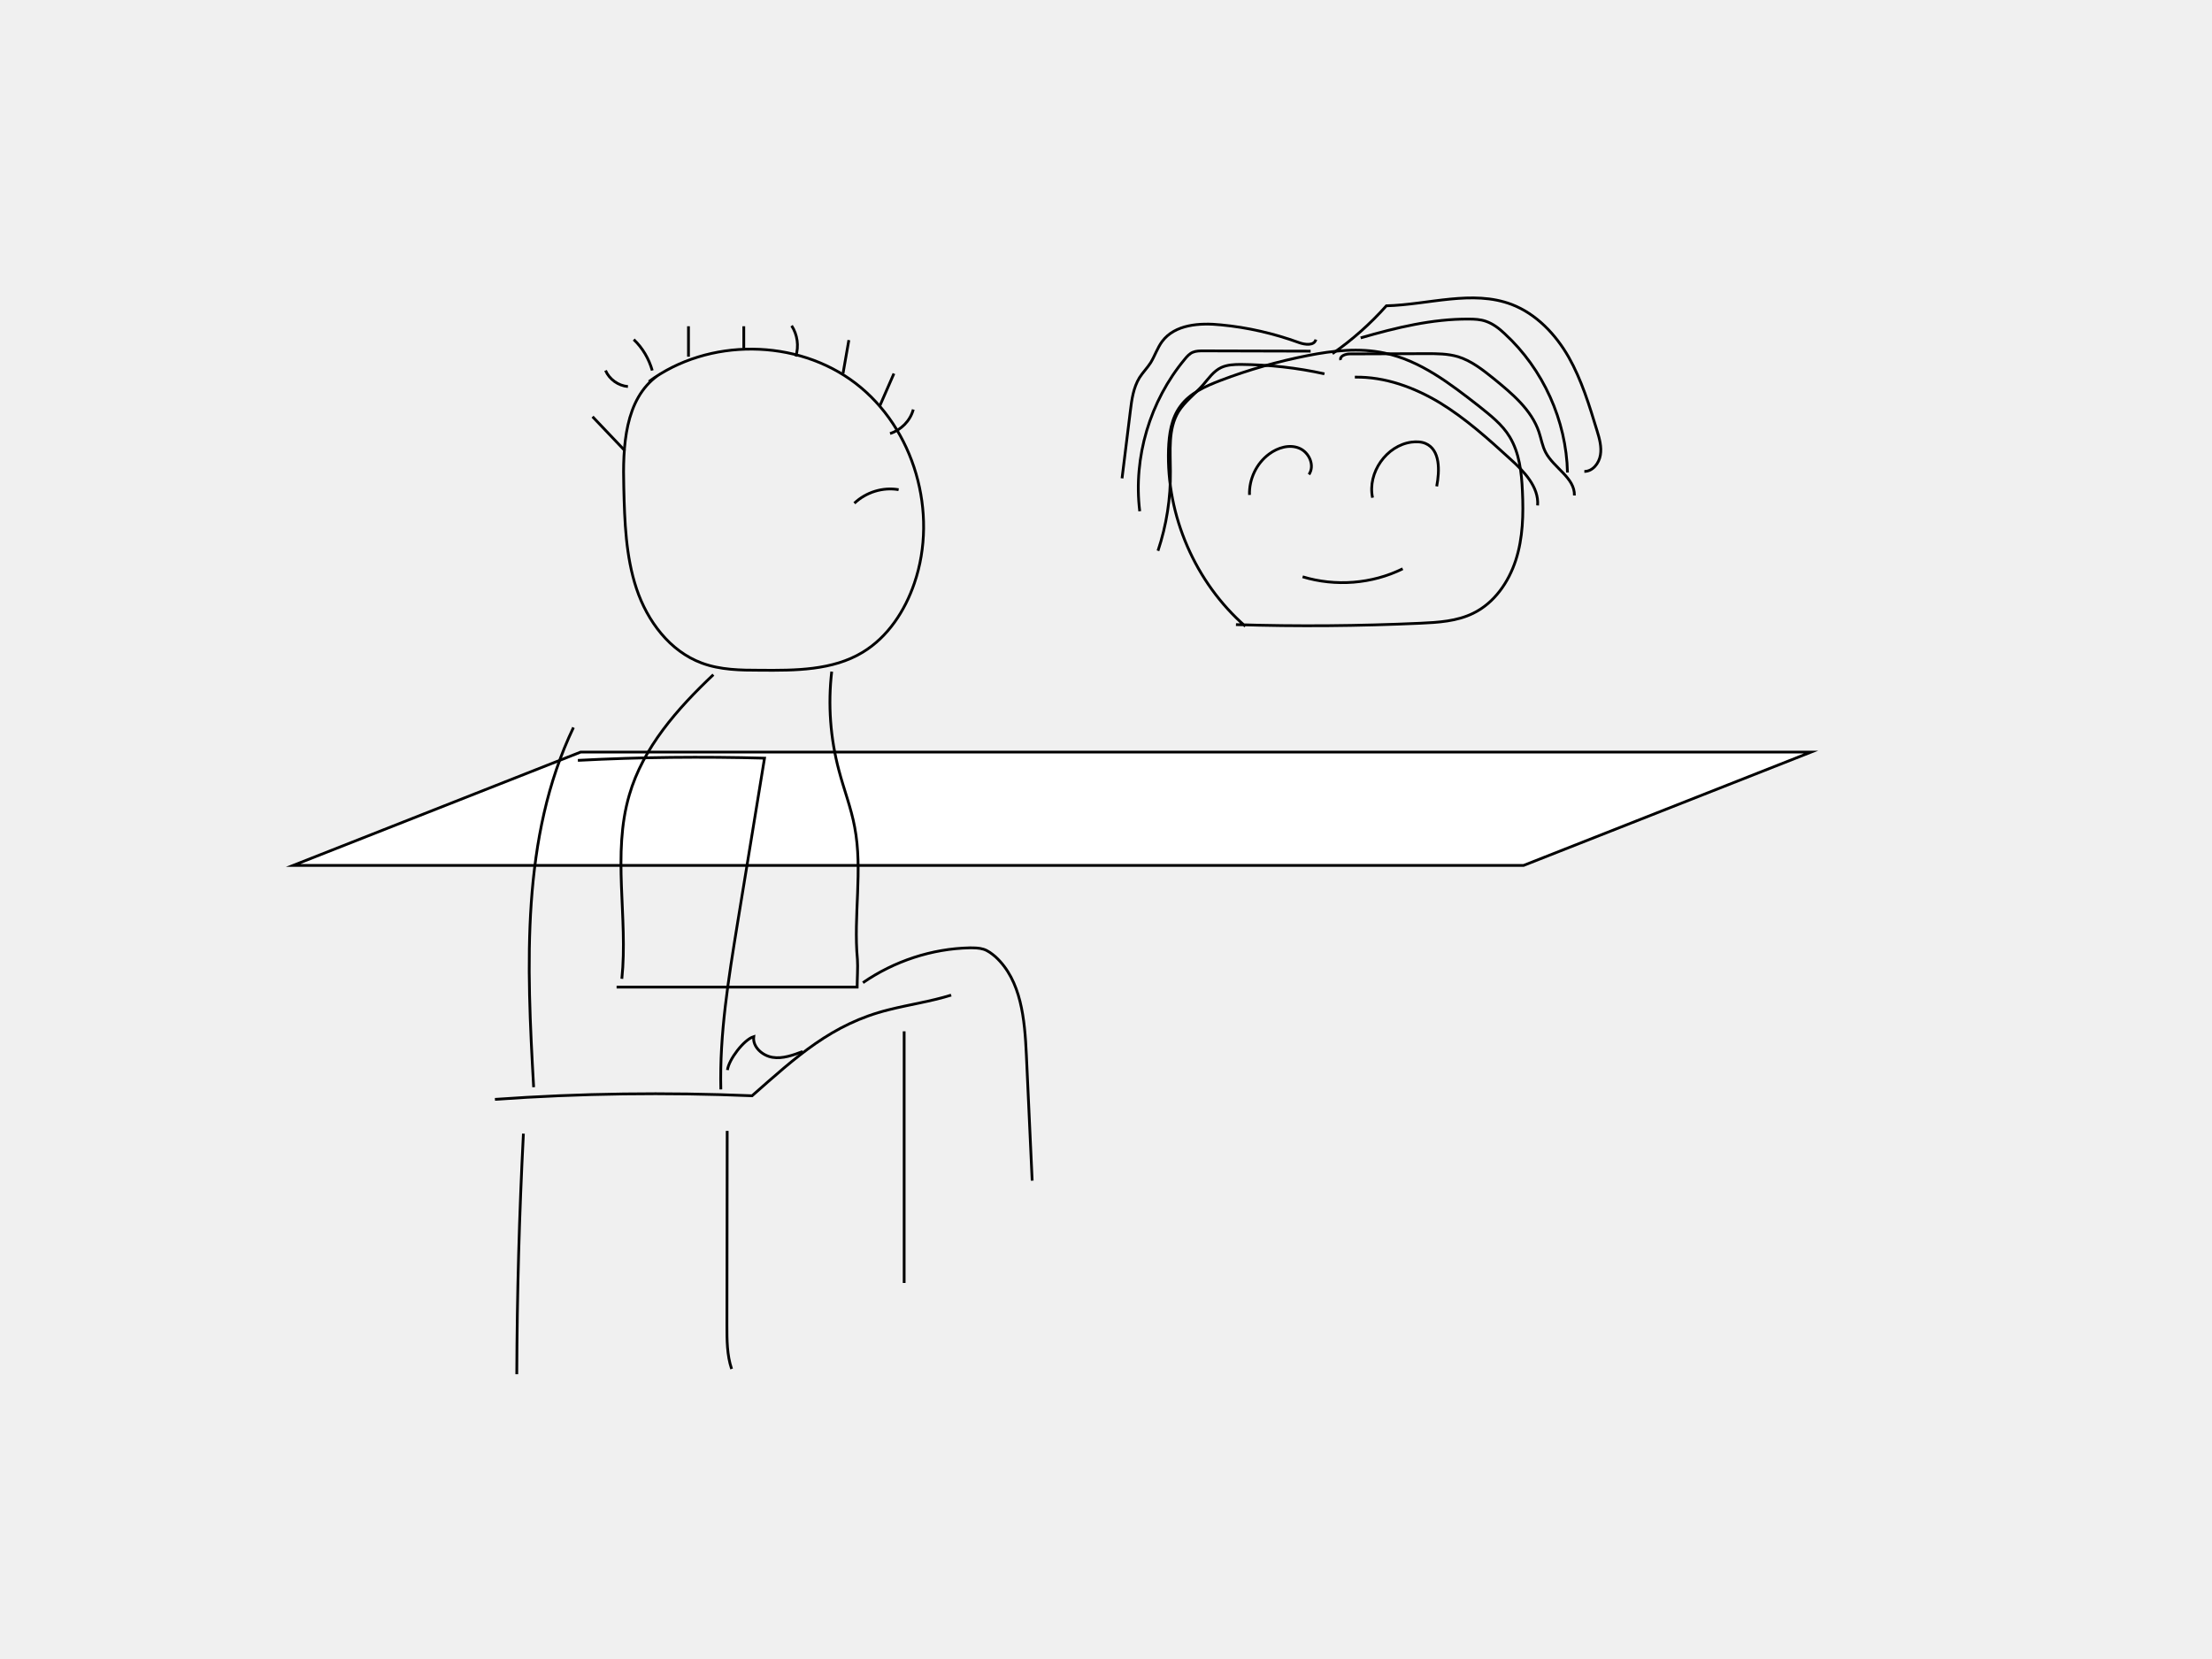
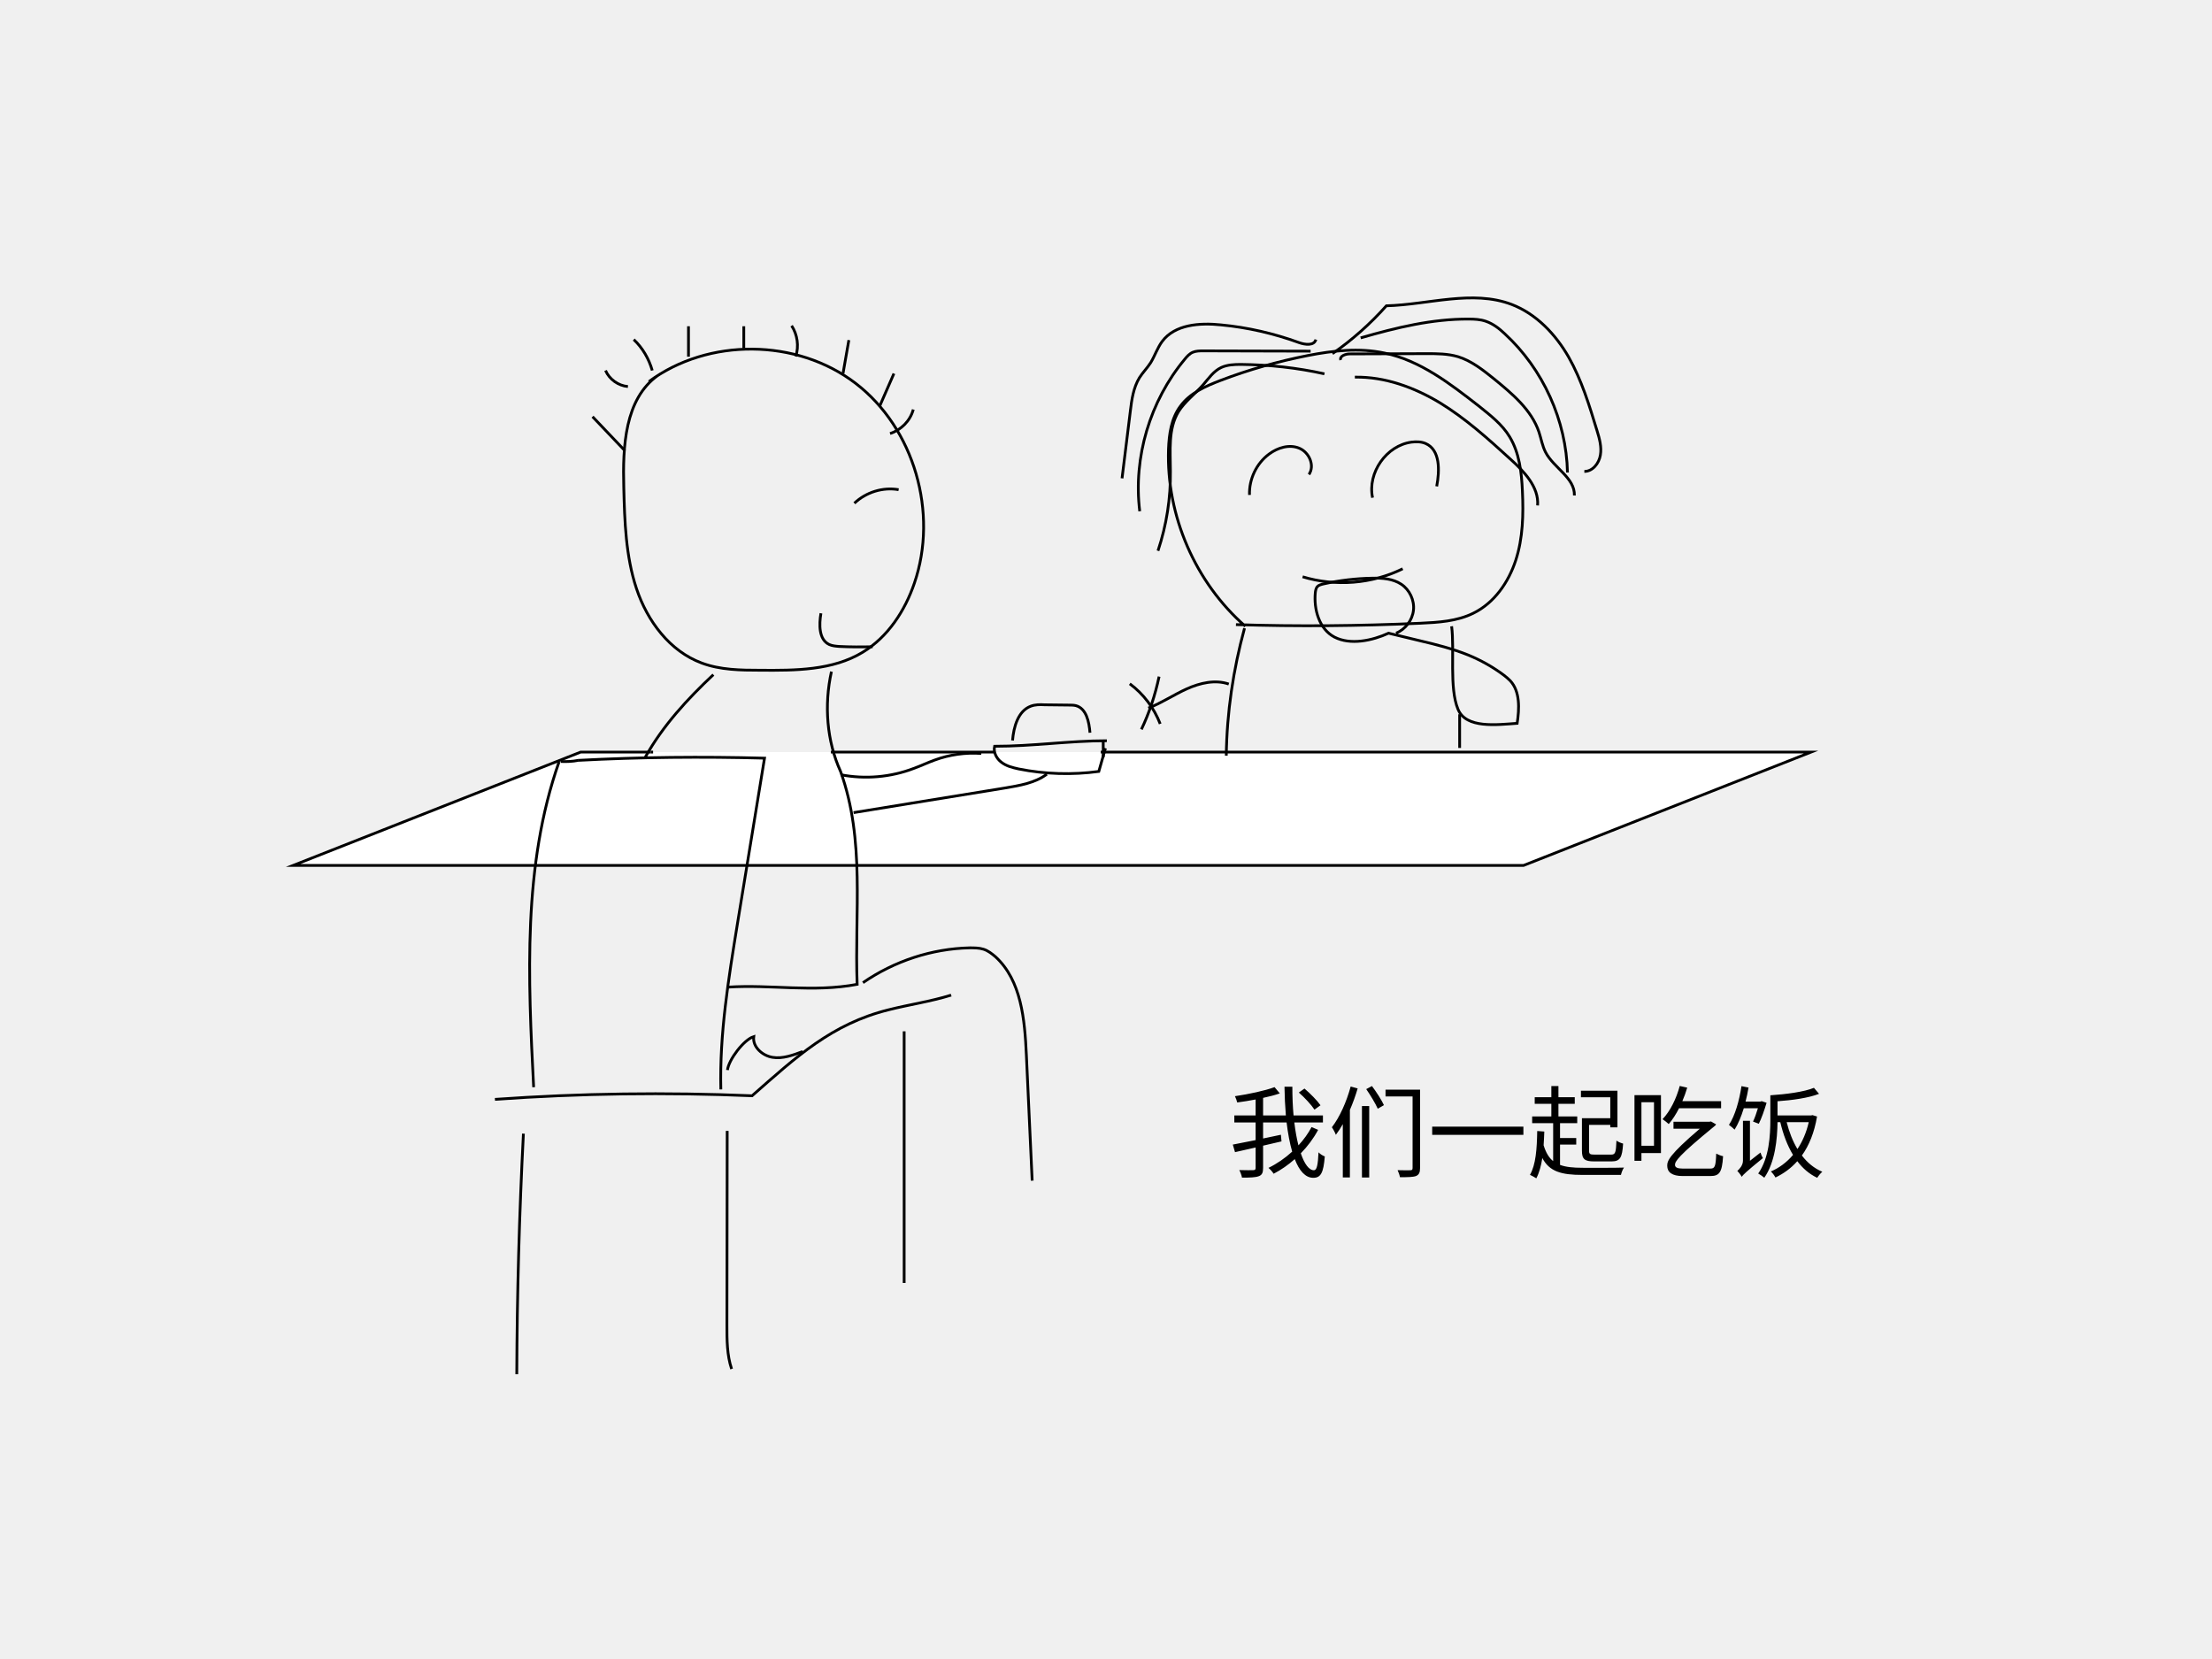
- <svg xmlns="http://www.w3.org/2000/svg" version="1.1" id="page2" x="0px" y="0px" viewBox="0 0 800 600" style="enable-background:new 0 0 800 600;" xml:space="preserve">
-   <style type="text/css">
- 	.st0{fill:#FFFFFF;stroke:#000000;stroke-miterlimit:10;}
- 	.st1{fill:none;stroke:#000000;stroke-miterlimit:10;}
- </style>
-   <polygon class="st0" points="551,313 106,313 210,272 655,272 " />
-   <path class="st1" d="M237.9,135.8c-12,8.6-12.7,25.7-12.3,40.5c0.3,12.3,0.7,24.9,4.6,36.6c3.9,11.7,12,22.6,23.6,26.9  c6.7,2.5,14,2.6,21.1,2.6c12.7,0.1,26.2,0.1,37.1-6.5c9.1-5.5,15.3-15,18.7-25c8.7-25.4,0-56-21.3-72.3  c-21.2-16.2-53.2-16.5-74.7-0.6L237.9,135.8z" />
-   <path class="st1" d="M258,244c-13,12.3-25.4,26.3-30.4,43.5c-6.3,21.4-0.4,44.3-2.7,66.5" />
-   <path class="st1" d="M223,357c29,0,58,0,87,0c0-2.7,0.3-7.4,0.1-10c-1.5-15.9,2-32.2-1-47.9c-1.3-7-3.9-13.6-5.7-20.5  c-3.1-11.6-4-23.8-2.6-35.7" />
-   <path class="st1" d="M207.4,263.1c-19,39.8-16.9,86-14.4,130.1" />
-   <path class="st1" d="M209,275c22.5-1.2,45-1.4,67.5-0.8c-3.3,20-6.5,40-9.8,59.9c-3.2,19.8-6.5,39.8-6,59.9" />
-   <path class="st1" d="M179,397.6c30.9-2.2,62-2.6,93-1.3c15.9-14,28.8-26,49.4-31.1c7.5-1.9,15.2-3,22.6-5.3" />
-   <path class="st1" d="M263,409c0,23.4-0.1,46.8-0.1,70.2c0,5.4,0,10.9,1.7,15.9" />
-   <path class="st1" d="M189.3,410c-1.5,29-2.3,58-2.4,87" />
-   <path class="st1" d="M327,373c0,30.3,0,60.7,0,91" />
-   <path class="st1" d="M312.1,355.4c11.3-7.8,24.9-12.3,38.6-12.6c1.7,0,3.4,0,5,0.5c1.6,0.5,3,1.6,4.3,2.7  c9.4,8.6,10.6,22.7,11.2,35.5c0.7,15.2,1.4,30.4,2.1,45.5" />
-   <path class="st1" d="M450.4,226.5c-18.1-15.8-28.6-40-27.8-64c0.2-5.5,1-11.2,4.3-15.6c3.4-4.7,9-7.2,14.5-9.3  c10.2-3.9,20.8-6.9,31.5-9c9.2-1.8,18.7-2.9,27.9-0.9c12.9,2.7,23.7,11.1,34.1,19.2c4.1,3.3,8.4,6.6,11.1,11.1  c3.5,5.8,4.3,12.8,4.6,19.6c0.4,8.4,0.2,17-2.4,25c-2.6,8-7.8,15.5-15.4,19.2c-5.9,2.9-12.6,3.3-19.1,3.6c-22.2,1-44.4,1.2-66.7,0.5  " />
-   <path class="st1" d="M471.1,208.6c11.9,3.6,25.1,2.6,36.2-2.9" />
-   <path class="st1" d="M451.9,179c-0.2-5.7,2.5-11.4,7.1-14.8c3.1-2.3,7.3-3.6,10.9-2.1s5.7,6.3,3.5,9.5" />
-   <path class="st1" d="M496.4,180c-1.9-9,5-18.9,14.1-20.1c1.7-0.2,3.5-0.2,5.1,0.5c5.3,2.3,5.1,9.8,4,15.5" />
-   <path class="st1" d="M474,127c-12.9,0-25.9-0.1-38.8-0.1c-1.3,0-2.6,0-3.8,0.5c-1.2,0.5-2.1,1.5-2.9,2.5  c-12.6,15.1-18.7,35.5-16.3,55" />
-   <path class="st1" d="M479,135.2c-9.9-2.2-20-3.3-30.2-3.4c-2.4,0-4.9,0.1-7.1,1.1c-2.8,1.3-4.6,4-6.6,6.3c-2.9,3.3-6.6,6-8.9,9.7  c-3.8,6.3-2.9,14.1-2.9,21.5c0.1,9.8-1.4,19.5-4.5,28.8" />
-   <path class="st1" d="M484.9,130.2c-0.5-1.4,1.7-2.2,3.2-2.2c9.3,0,18.6-0.1,27.8-0.1c3.8,0,7.7,0,11.4,1.1c4.9,1.5,9,4.8,13,8  c6.6,5.4,13.6,11.2,16.3,19.3c0.8,2.4,1.2,5,2.4,7.3c3,5.7,10.6,9.2,10.4,15.6" />
-   <path class="st1" d="M490,136.4c10.9-0.2,21.5,3.7,30.8,9.3c9.3,5.7,17.4,13,25.4,20.3c5,4.5,10.4,10.1,9.9,16.8" />
-   <path class="st1" d="M481.9,127.9c7.2-5,13.7-10.8,19.5-17.3c15.2-0.4,31.1-5.9,45.3-0.5c8.9,3.4,15.9,10.8,20.6,19  c4.7,8.3,7.5,17.5,10.3,26.7c0.9,2.9,1.7,5.9,1.2,8.8c-0.5,3-2.8,5.9-5.8,5.9" />
-   <path class="st1" d="M475.9,122.8c-0.6,2.3-3.9,1.9-6.1,1.1c-9.1-3.3-18.6-5.5-28.2-6.4c-7.7-0.8-16.7-0.2-21.3,6  c-1.7,2.3-2.6,5.1-4.1,7.6c-1.2,1.9-2.9,3.6-4.1,5.5c-2.2,3.6-2.8,7.9-3.3,12.1c-1,8.1-2,16.2-3,24.3" />
-   <path class="st1" d="M492.1,122.2c12.8-3.7,25.9-6.9,39.1-6.8c2.1,0,4.2,0.1,6.2,0.8c2.6,0.9,4.8,2.6,6.8,4.5  c13.9,12.8,22.3,31.4,22.7,50.2" />
-   <path class="st1" d="M290.3,380.3c-3.5,1.3-7.2,2.7-10.9,2.1s-7.3-3.8-6.8-7.5c-3.6,1.1-9.1,8.4-9.5,12.1" />
-   <path class="st1" d="M214.3,150.7c3.9,4.1,7.8,8.2,11.7,12.3" />
-   <path class="st1" d="M219,134c1.4,3.2,4.6,5.5,8.1,5.8" />
-   <path class="st1" d="M229.2,122.8c3.2,3,5.5,7,6.7,11.2" />
-   <path class="st1" d="M249,118c0,3.7,0,7.3,0,11" />
-   <path class="st1" d="M269,118c0,2.7,0,5.3,0,8" />
-   <path class="st1" d="M286.3,117.8c2.1,3.2,2.7,7.4,1.5,11.1" />
-   <path class="st1" d="M307,123c-0.7,4-1.4,8-2.1,12" />
-   <path class="st1" d="M323.3,135.1c-1.7,4-3.5,7.9-5.2,11.9" />
-   <path class="st1" d="M330.3,148.1c-1.1,4.1-4.4,7.4-8.4,8.7" />
-   <path class="st1" d="M309,182c4.2-4,10.3-5.9,16-4.9" />
+ <svg xmlns="http://www.w3.org/2000/svg" version="1.1" id="page2" x="0px" y="0px" viewBox="0 0 800 600" enable-background="new 0 0 800 600" xml:space="preserve">
+   <polyline fill="#FFFFFF" stroke="#000000" stroke-miterlimit="10" points="398.1,272 655,272 551,313 106,313 210,272 210.7,272   235.4,272 " />
+   <path fill="#FFFFFF" stroke="#000000" stroke-miterlimit="10" d="M398.1,272" />
+   <path fill="#FFFFFF" stroke="#000000" stroke-miterlimit="10" d="M388.8,272" />
+   <path fill="#FFFFFF" stroke="#000000" stroke-miterlimit="10" d="M300.5,272c20.5,0,39.5,0,59.5,0" />
+   <path fill="#FFFFFF" stroke="#000000" stroke-miterlimit="10" d="M300.5,272" />
+   <line fill="none" stroke="#000000" stroke-miterlimit="10" x1="235.4" y1="272" x2="236.2" y2="272" />
+   <path fill="none" stroke="#000000" stroke-miterlimit="10" d="M237.9,135.8c-12,8.6-12.7,25.7-12.3,40.5c0.3,12.3,0.7,24.9,4.6,36.6  c3.9,11.7,12,22.6,23.6,26.9c6.7,2.5,14,2.6,21.1,2.6c12.7,0.1,26.2,0.1,37.1-6.5c9.1-5.5,15.3-15,18.7-25c8.7-25.4,0-56-21.3-72.3  c-21.2-16.2-53.2-16.5-74.7-0.6L237.9,135.8z" />
+   <path fill="none" stroke="#000000" stroke-miterlimit="10" d="M258,244c-9.4,8.8-18.3,18.5-24.6,29.8" />
+   <path fill="none" stroke="#000000" stroke-miterlimit="10" d="M263.4,357c15.6-1,30.6,2,46.6-1c-1-26,3-52-6-77c-5-11-6-24-3.3-36.1  " />
+   <path fill="none" stroke="#000000" stroke-miterlimit="10" d="M202.2,275.5C189,313,191,354,193,393.2" />
+   <path fill="none" stroke="#000000" stroke-miterlimit="10" d="M209,275c22.5-1.2,45-1.4,67.5-0.8c-3.3,20-6.5,40-9.8,59.9  c-3.2,19.8-6.5,39.8-6,59.9" />
+   <path fill="none" stroke="#000000" stroke-miterlimit="10" d="M179,397.6c30.9-2.2,62-2.6,93-1.3c15.9-14,28.8-26,49.4-31.1  c7.5-1.9,15.2-3,22.6-5.3" />
+   <path fill="none" stroke="#000000" stroke-miterlimit="10" d="M263,409c0,23.4-0.1,46.8-0.1,70.2c0,5.4,0,10.9,1.7,15.9" />
+   <path fill="none" stroke="#000000" stroke-miterlimit="10" d="M189.3,410c-1.5,29-2.3,58-2.4,87" />
+   <path fill="none" stroke="#000000" stroke-miterlimit="10" d="M327,373c0,30.3,0,60.7,0,91" />
+   <path fill="none" stroke="#000000" stroke-miterlimit="10" d="M312.1,355.4c11.3-7.8,24.9-12.3,38.6-12.6c1.7,0,3.4,0,5,0.5  s3,1.6,4.3,2.7c9.4,8.6,10.6,22.7,11.2,35.5c0.7,15.2,1.4,30.4,2.1,45.5" />
+   <path fill="none" stroke="#000000" stroke-miterlimit="10" d="M450.4,226.5c-18.1-15.8-28.6-40-27.8-64c0.2-5.5,1-11.2,4.3-15.6  c3.4-4.7,9-7.2,14.5-9.3c10.2-3.9,20.8-6.9,31.5-9c9.2-1.8,18.7-2.9,27.9-0.9c12.9,2.7,23.7,11.1,34.1,19.2  c4.1,3.3,8.4,6.6,11.1,11.1c3.5,5.8,4.3,12.8,4.6,19.6c0.4,8.4,0.2,17-2.4,25c-2.6,8-7.8,15.5-15.4,19.2c-5.9,2.9-12.6,3.3-19.1,3.6  c-22.2,1-44.4,1.2-66.7,0.5" />
+   <path fill="none" stroke="#000000" stroke-miterlimit="10" d="M471.1,208.6c11.9,3.6,25.1,2.6,36.2-2.9" />
+   <path fill="none" stroke="#000000" stroke-miterlimit="10" d="M451.9,179c-0.2-5.7,2.5-11.4,7.1-14.8c3.1-2.3,7.3-3.6,10.9-2.1  s5.7,6.3,3.5,9.5" />
+   <path fill="none" stroke="#000000" stroke-miterlimit="10" d="M496.4,180c-1.9-9,5-18.9,14.1-20.1c1.7-0.2,3.5-0.2,5.1,0.5  c5.3,2.3,5.1,9.8,4,15.5" />
+   <path fill="none" stroke="#000000" stroke-miterlimit="10" d="M474,127c-12.9,0-25.9-0.1-38.8-0.1c-1.3,0-2.6,0-3.8,0.5  c-1.2,0.5-2.1,1.5-2.9,2.5c-12.6,15.1-18.7,35.5-16.3,55" />
+   <path fill="none" stroke="#000000" stroke-miterlimit="10" d="M479,135.2c-9.9-2.2-20-3.3-30.2-3.4c-2.4,0-4.9,0.1-7.1,1.1  c-2.8,1.3-4.6,4-6.6,6.3c-2.9,3.3-6.6,6-8.9,9.7c-3.8,6.3-2.9,14.1-2.9,21.5c0.1,9.8-1.4,19.5-4.5,28.8" />
+   <path fill="none" stroke="#000000" stroke-miterlimit="10" d="M484.9,130.2c-0.5-1.4,1.7-2.2,3.2-2.2c9.3,0,18.6-0.1,27.8-0.1  c3.8,0,7.7,0,11.4,1.1c4.9,1.5,9,4.8,13,8c6.6,5.4,13.6,11.2,16.3,19.3c0.8,2.4,1.2,5,2.4,7.3c3,5.7,10.6,9.2,10.4,15.6" />
+   <path fill="none" stroke="#000000" stroke-miterlimit="10" d="M490,136.4c10.9-0.2,21.5,3.7,30.8,9.3c9.3,5.7,17.4,13,25.4,20.3  c5,4.5,10.4,10.1,9.9,16.8" />
+   <path fill="none" stroke="#000000" stroke-miterlimit="10" d="M481.9,127.9c7.2-5,13.7-10.8,19.5-17.3c15.2-0.4,31.1-5.9,45.3-0.5  c8.9,3.4,15.9,10.8,20.6,19c4.7,8.3,7.5,17.5,10.3,26.7c0.9,2.9,1.7,5.9,1.2,8.8c-0.5,3-2.8,5.9-5.8,5.9" />
+   <path fill="none" stroke="#000000" stroke-miterlimit="10" d="M475.9,122.8c-0.6,2.3-3.9,1.9-6.1,1.1c-9.1-3.3-18.6-5.5-28.2-6.4  c-7.7-0.8-16.7-0.2-21.3,6c-1.7,2.3-2.6,5.1-4.1,7.6c-1.2,1.9-2.9,3.6-4.1,5.5c-2.2,3.6-2.8,7.9-3.3,12.1c-1,8.1-2,16.2-3,24.3" />
+   <path fill="none" stroke="#000000" stroke-miterlimit="10" d="M492.1,122.2c12.8-3.7,25.9-6.9,39.1-6.8c2.1,0,4.2,0.1,6.2,0.8  c2.6,0.9,4.8,2.6,6.8,4.5c13.9,12.8,22.3,31.4,22.7,50.2" />
+   <path fill="none" stroke="#000000" stroke-miterlimit="10" d="M290.3,380.3c-3.5,1.3-7.2,2.7-10.9,2.1s-7.3-3.8-6.8-7.5  c-3.6,1.1-9.1,8.4-9.5,12.1" />
+   <path fill="none" stroke="#000000" stroke-miterlimit="10" d="M214.3,150.7c3.9,4.1,7.8,8.2,11.7,12.3" />
+   <path fill="none" stroke="#000000" stroke-miterlimit="10" d="M219,134c1.4,3.2,4.6,5.5,8.1,5.8" />
+   <path fill="none" stroke="#000000" stroke-miterlimit="10" d="M229.2,122.8c3.2,3,5.5,7,6.7,11.2" />
+   <path fill="none" stroke="#000000" stroke-miterlimit="10" d="M249,118c0,3.7,0,7.3,0,11" />
+   <path fill="none" stroke="#000000" stroke-miterlimit="10" d="M269,118c0,2.7,0,5.3,0,8" />
+   <path fill="none" stroke="#000000" stroke-miterlimit="10" d="M286.3,117.8c2.1,3.2,2.7,7.4,1.5,11.1" />
+   <path fill="none" stroke="#000000" stroke-miterlimit="10" d="M307,123c-0.7,4-1.4,8-2.1,12" />
+   <path fill="none" stroke="#000000" stroke-miterlimit="10" d="M323.3,135.1c-1.7,4-3.5,7.9-5.2,11.9" />
+   <path fill="none" stroke="#000000" stroke-miterlimit="10" d="M330.3,148.1c-1.1,4.1-4.4,7.4-8.4,8.7" />
+   <path fill="none" stroke="#000000" stroke-miterlimit="10" d="M309,182c4.2-4,10.3-5.9,16-4.9" />
+   <path fill="none" stroke="#000000" stroke-miterlimit="10" d="M296.9,221.8c-0.7,4.1-0.8,9.5,3,11.3c1.1,0.5,2.4,0.6,3.6,0.7  c4,0.2,8.1,0.2,12.1,0.1" />
+   <path fill="none" stroke="#000000" stroke-miterlimit="10" d="M308.7,293.9c18.2-3,36.4-5.9,54.7-8.9c5.3-0.9,10.9-1.8,15.2-5" />
+   <path fill="none" stroke="#000000" stroke-miterlimit="10" d="M399.8,270.6c-0.8,2.8-1.6,5.6-2.4,8.4c-9.6,1.3-19.5,1-29-0.9  c-2.2-0.5-4.4-1-6.2-2.4c-1.8-1.3-3-3.7-2.5-5.8c13.8,0,26.9-2,40.6-2" />
+   <path fill="none" stroke="#000000" stroke-miterlimit="10" d="M366.2,267.8c0.4-4.9,2-10.7,6.6-12.4c1.6-0.6,3.3-0.6,5-0.5  c2.9,0,5.9,0.1,8.8,0.1c0.8,0,1.7,0,2.5,0.2c3.8,1,4.8,5.9,5.1,9.8" />
+   <path fill="none" stroke="#000000" stroke-miterlimit="10" d="M399,267.8c0,2,0,4.1,0,6.1" />
+   <path fill="none" stroke="#000000" stroke-miterlimit="10" d="M450.1,227.2c-4.1,15-6.4,30.5-6.6,46.1" />
+   <path fill="none" stroke="#000000" stroke-miterlimit="10" d="M525,226.5c1.1,8.5-0.9,22.3,2.3,30c2.9,7.1,14.1,5.6,21.4,5.1  c0.8-5.3,1.1-11.5-2.5-15.4c-0.7-0.7-1.5-1.4-2.3-2c-4-3-8.3-5.4-12.9-7.3c-5.7-2.3-11.6-3.8-17.6-5.2c-3.7-0.9-7.5-1.8-11.2-2.7  c-5.9,2.7-13.8,4.4-19.6,1.4c-5.5-2.9-7.5-10-6.9-16.1c0.1-0.7,0.2-1.5,0.7-2.1s1.4-0.8,2.2-1c5.8-1.3,11.8-2,17.7-2.1  c3.6-0.1,7.5,0.2,10.5,2.2s4.8,5.8,4.4,9.4s-2.9,6.9-6.3,8.3" />
+   <path fill="none" stroke="#000000" stroke-miterlimit="10" d="M527.9,258.3c0,4.1,0,8.1,0,12.2" />
+   <path fill="none" stroke="#000000" stroke-miterlimit="10" d="M444.4,247.4c-4.9-1.7-10.4-0.4-15.1,1.7c-4.7,2.1-9.1,5.1-14,7" />
+   <path fill="none" stroke="#000000" stroke-miterlimit="10" d="M408.6,247.3c5,3.7,8.8,8.8,11,14.5" />
+   <path fill="none" stroke="#000000" stroke-miterlimit="10" d="M419.2,244.7c-1.4,6.6-3.5,13-6.4,19.1" />
+   <path fill="none" stroke="#000000" stroke-miterlimit="10" d="M304.1,280.2c8.8,1.7,18,0.9,26.4-2.3c2.5-0.9,5-2.1,7.5-3  c5.4-2,11.2-2.8,16.9-2.4" />
+   <path fill="none" stroke="#000000" stroke-miterlimit="10" d="M202.8,275.4c2.1,0.1,4.3,0,6.3-0.4" />
+   <text transform="matrix(1 0 0 1 444.3947 422.987)" font-family="'YouYuan'" font-size="36px">我们一起吃饭</text>
</svg>
